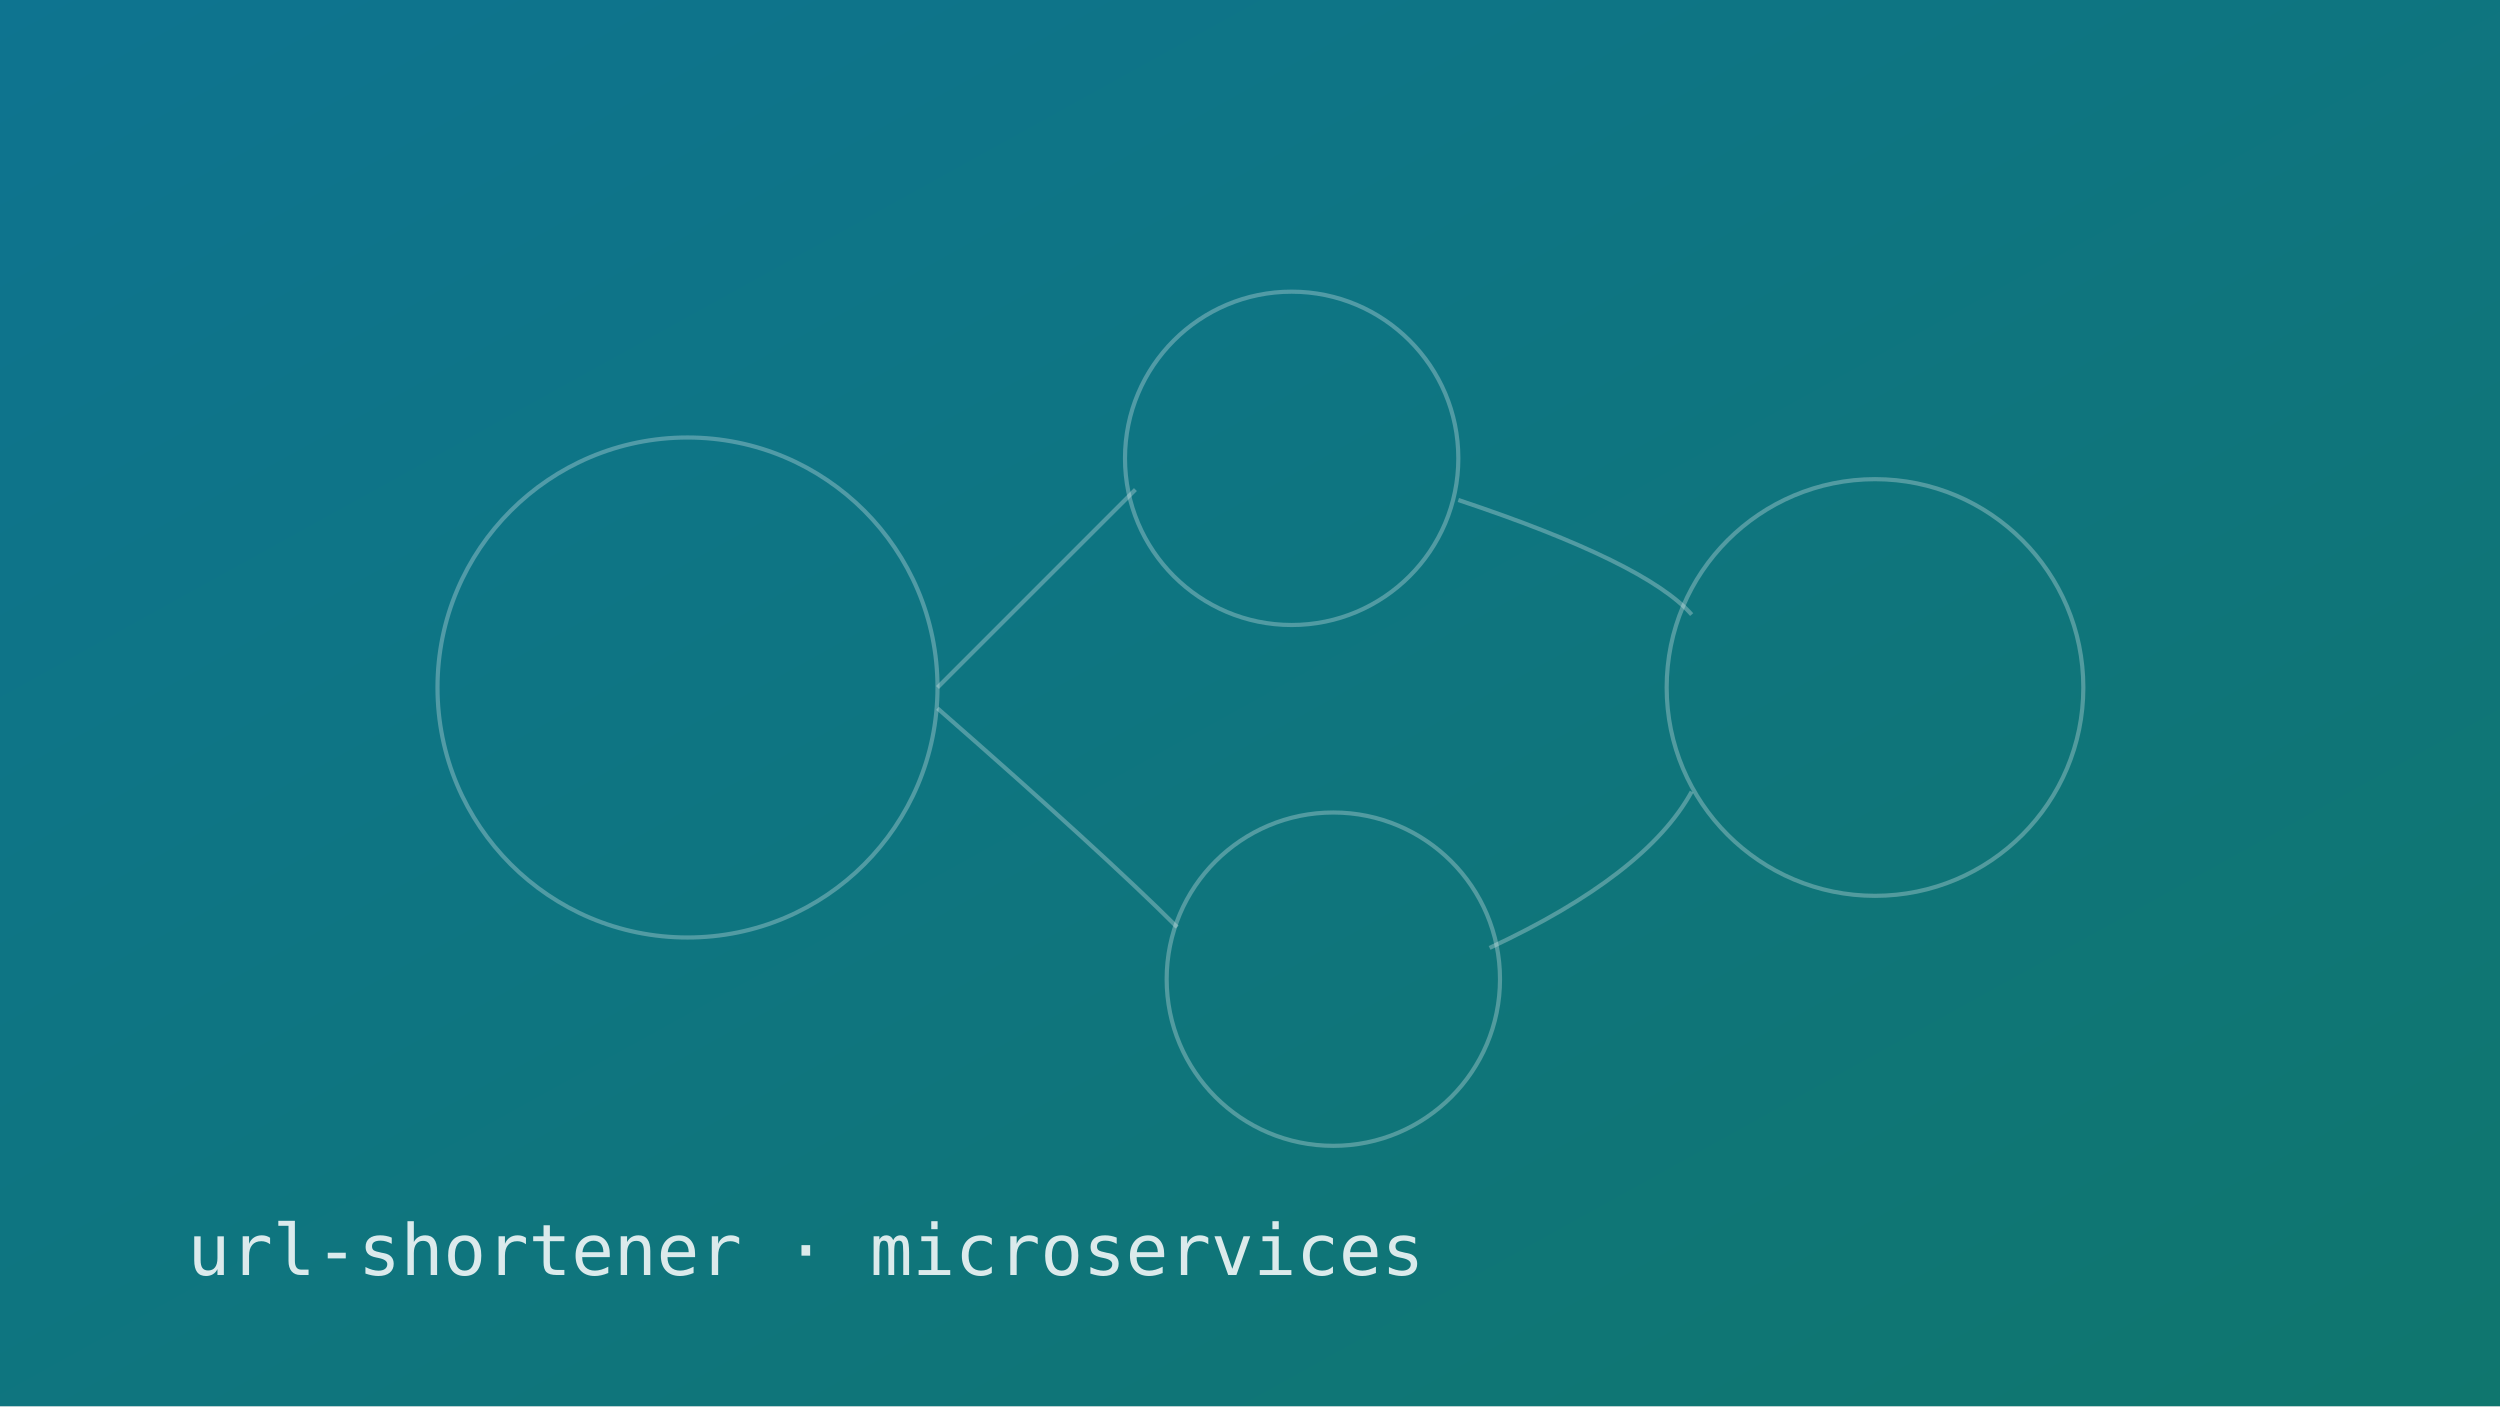
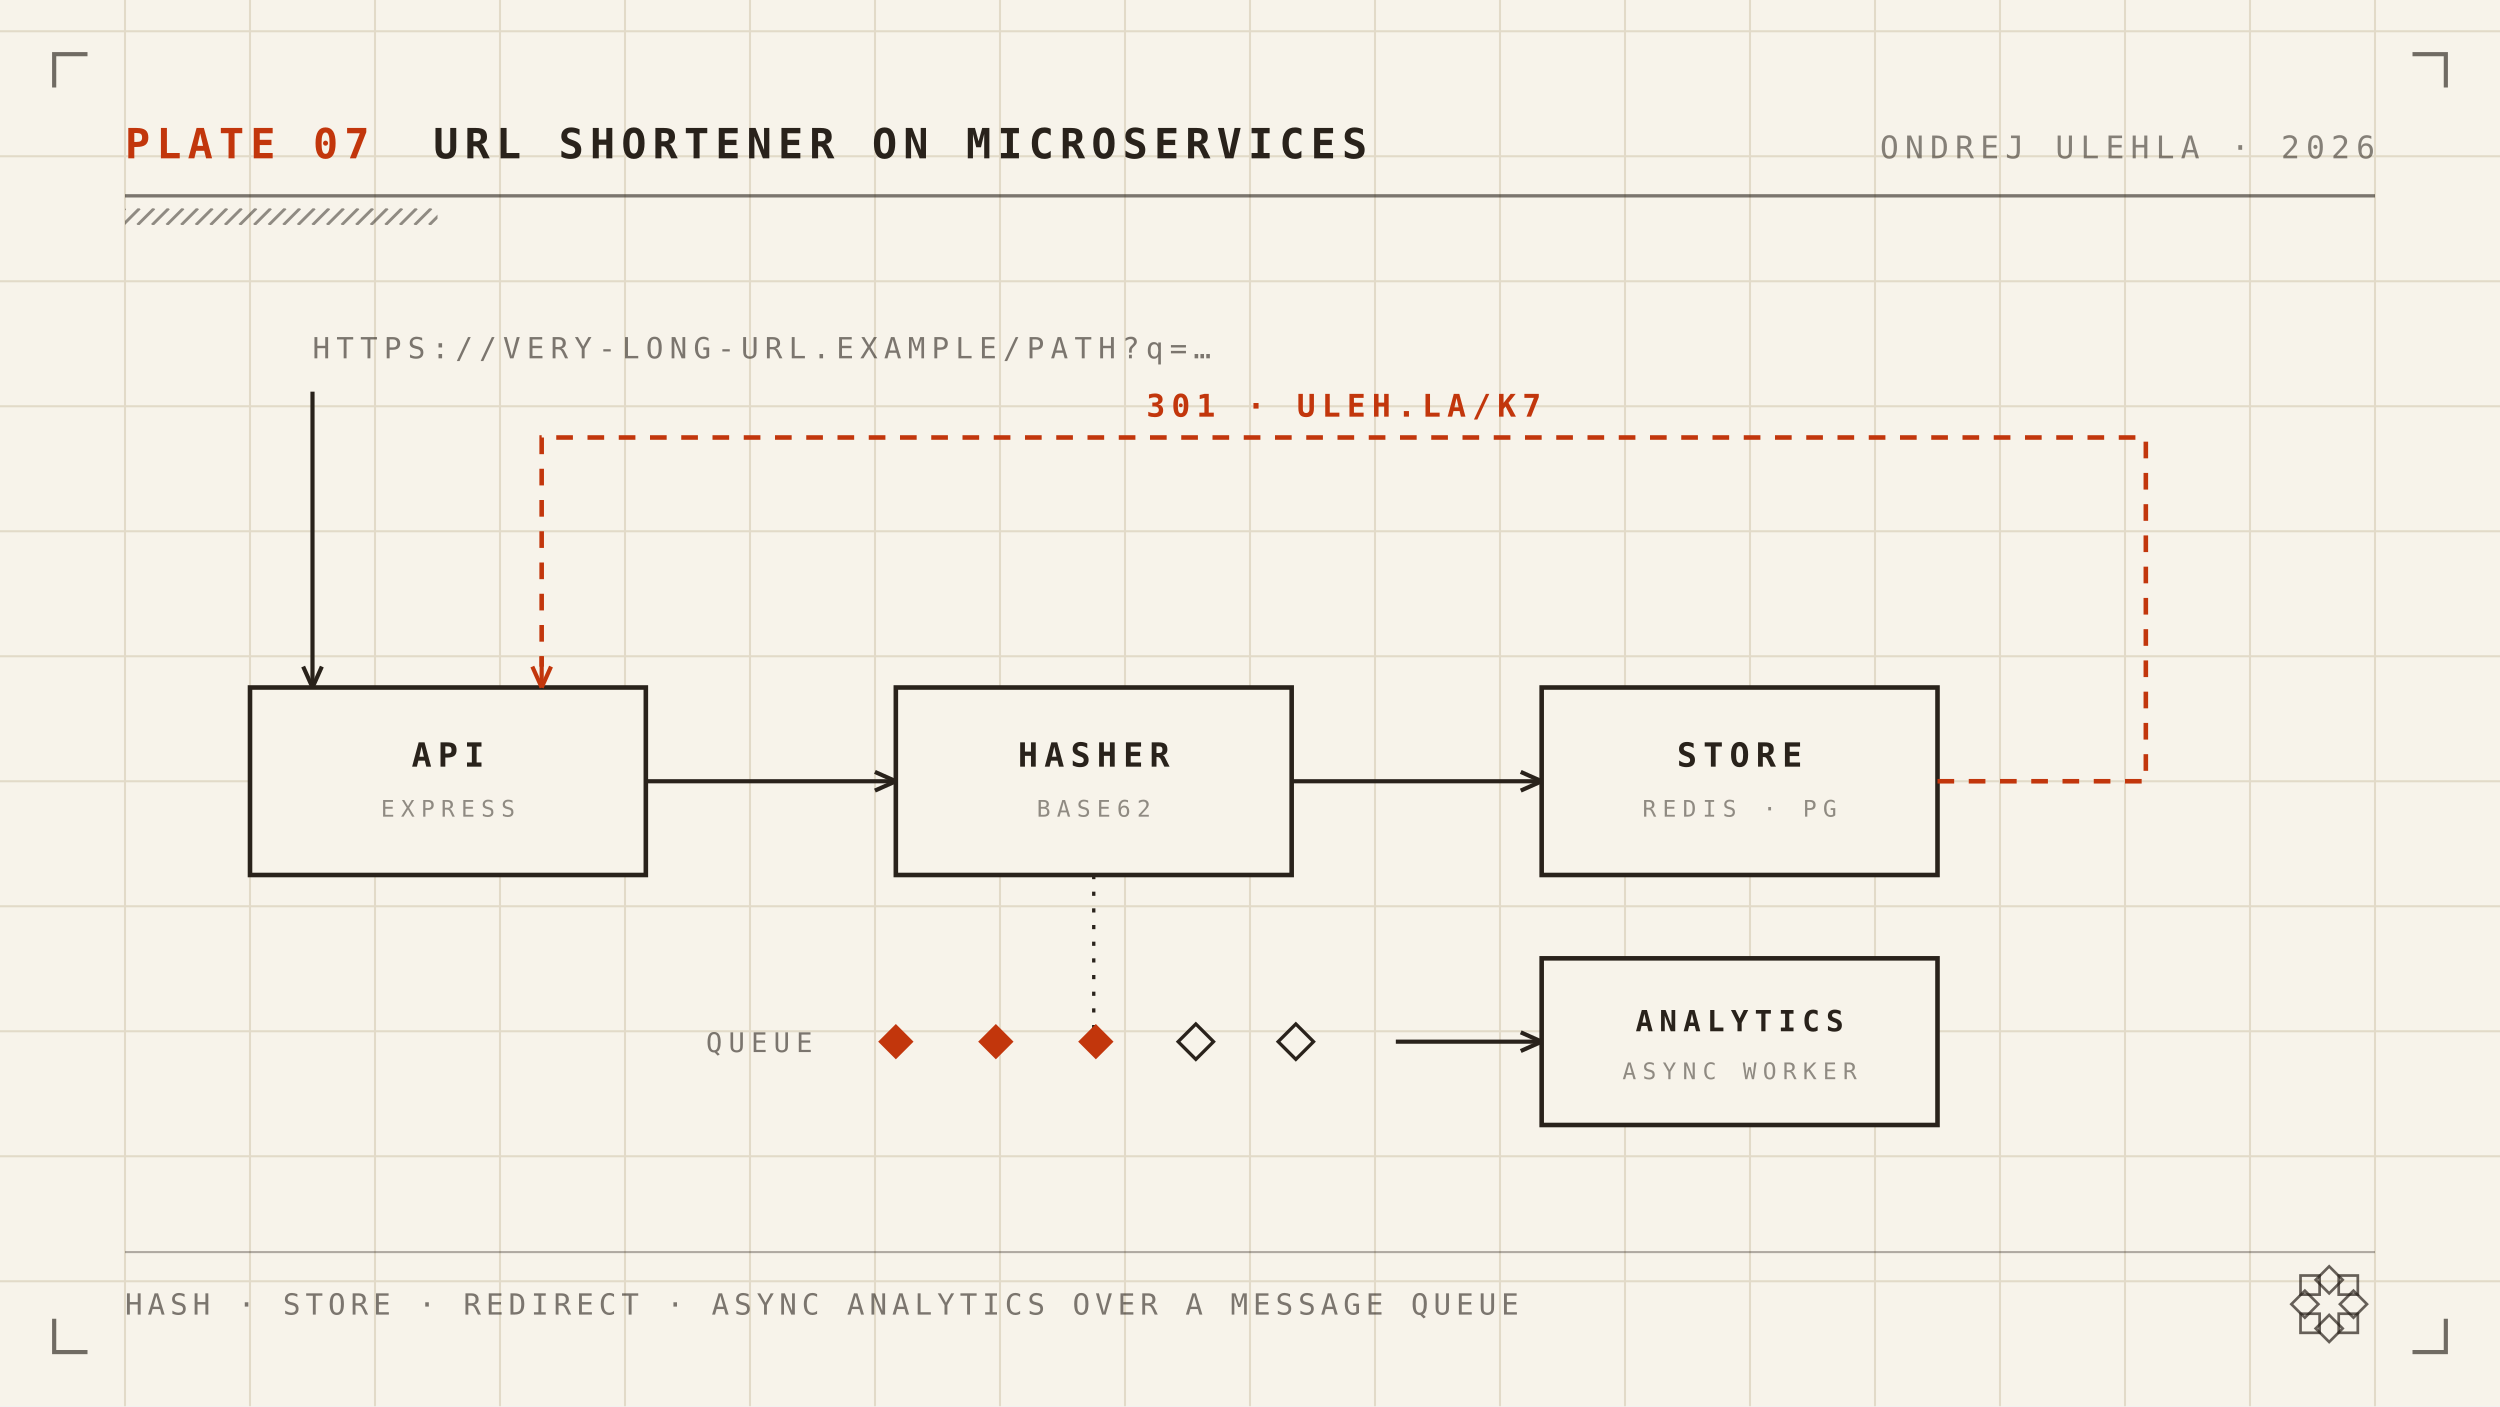
<svg xmlns="http://www.w3.org/2000/svg" width="1200" height="675" viewBox="0 0 1200 675">
-   <defs>
-     <linearGradient id="g" x1="0" y1="0" x2="1" y2="1">
-       <stop offset="0" stop-color="#0e7490" />
-       <stop offset="1" stop-color="#0f766e" />
-     </linearGradient>
-   </defs>
-   <rect width="1200" height="675" fill="url(#g)" />
-   <g fill="none" stroke="#ffffff" stroke-opacity="0.28" stroke-width="2">
-     <circle cx="330" cy="330" r="120" />
-     <circle cx="620" cy="220" r="80" />
-     <circle cx="640" cy="470" r="80" />
-     <circle cx="900" cy="330" r="100" />
-     <path d="M450 330 Q520 260 545 235 M450 340 Q530 410 565 445 M700 240 Q790 270 812 295 M715 455 Q790 420 812 380" />
+   <rect width="1200" height="675" fill="#f7f3ea" />
+   <g stroke="#e2dac8" stroke-width="1">
+     <line x1="60" y1="0" x2="60" y2="675" />
+     <line x1="120" y1="0" x2="120" y2="675" />
+     <line x1="180" y1="0" x2="180" y2="675" />
+     <line x1="240" y1="0" x2="240" y2="675" />
+     <line x1="300" y1="0" x2="300" y2="675" />
+     <line x1="360" y1="0" x2="360" y2="675" />
+     <line x1="420" y1="0" x2="420" y2="675" />
+     <line x1="480" y1="0" x2="480" y2="675" />
+     <line x1="540" y1="0" x2="540" y2="675" />
+     <line x1="600" y1="0" x2="600" y2="675" />
+     <line x1="660" y1="0" x2="660" y2="675" />
+     <line x1="720" y1="0" x2="720" y2="675" />
+     <line x1="780" y1="0" x2="780" y2="675" />
+     <line x1="840" y1="0" x2="840" y2="675" />
+     <line x1="900" y1="0" x2="900" y2="675" />
+     <line x1="960" y1="0" x2="960" y2="675" />
+     <line x1="1020" y1="0" x2="1020" y2="675" />
+     <line x1="1080" y1="0" x2="1080" y2="675" />
+     <line x1="1140" y1="0" x2="1140" y2="675" />
+     <line x1="0" y1="15" x2="1200" y2="15" />
+     <line x1="0" y1="75" x2="1200" y2="75" />
+     <line x1="0" y1="135" x2="1200" y2="135" />
+     <line x1="0" y1="195" x2="1200" y2="195" />
+     <line x1="0" y1="255" x2="1200" y2="255" />
+     <line x1="0" y1="315" x2="1200" y2="315" />
+     <line x1="0" y1="375" x2="1200" y2="375" />
+     <line x1="0" y1="435" x2="1200" y2="435" />
+     <line x1="0" y1="495" x2="1200" y2="495" />
+     <line x1="0" y1="555" x2="1200" y2="555" />
+     <line x1="0" y1="615" x2="1200" y2="615" />
  </g>
-   <text x="90" y="612" font-family="monospace" font-size="34" fill="#ffffff" fill-opacity="0.85">url-shortener · microservices</text>
+   <g stroke="#29221b" stroke-opacity="0.65" stroke-width="2">
+     <path d="M26 42 V26 H42" fill="none" />
+     <path d="M1158 26 H1174 V42" fill="none" />
+     <path d="M1174 633 V649 H1158" fill="none" />
+     <path d="M42 649 H26 V633" fill="none" />
+   </g>
+   <text x="60" y="76" font-family="ui-monospace, Menlo, Consolas, monospace" font-size="20" font-weight="600" letter-spacing="3" text-anchor="start" fill="#c2360c" fill-opacity="1">PLATE 07</text>
+   <text x="208" y="76" font-family="ui-monospace, Menlo, Consolas, monospace" font-size="20" font-weight="600" letter-spacing="3" text-anchor="start" fill="#29221b" fill-opacity="1">URL SHORTENER ON MICROSERVICES</text>
+   <text x="1140" y="76" font-family="ui-monospace, Menlo, Consolas, monospace" font-size="15" font-weight="500" letter-spacing="3" text-anchor="end" fill="#29221b" fill-opacity="0.55">ONDREJ ULEHLA · 2026</text>
+   <line x1="60" y1="94" x2="1140" y2="94" stroke="#29221b" stroke-opacity="0.6" stroke-width="1.6" />
+   <g clip-path="url(#hp-60-100)">
+     <defs>
+       <clipPath id="hp-60-100">
+         <rect x="60" y="100" width="150" height="8" />
+       </clipPath>
+     </defs>
+     <g stroke="#29221b" stroke-opacity="0.5" stroke-width="1.4">
+       <line x1="52" y1="108" x2="60" y2="100" />
+       <line x1="59" y1="108" x2="67" y2="100" />
+       <line x1="66" y1="108" x2="74" y2="100" />
+       <line x1="73" y1="108" x2="81" y2="100" />
+       <line x1="80" y1="108" x2="88" y2="100" />
+       <line x1="87" y1="108" x2="95" y2="100" />
+       <line x1="94" y1="108" x2="102" y2="100" />
+       <line x1="101" y1="108" x2="109" y2="100" />
+       <line x1="108" y1="108" x2="116" y2="100" />
+       <line x1="115" y1="108" x2="123" y2="100" />
+       <line x1="122" y1="108" x2="130" y2="100" />
+       <line x1="129" y1="108" x2="137" y2="100" />
+       <line x1="136" y1="108" x2="144" y2="100" />
+       <line x1="143" y1="108" x2="151" y2="100" />
+       <line x1="150" y1="108" x2="158" y2="100" />
+       <line x1="157" y1="108" x2="165" y2="100" />
+       <line x1="164" y1="108" x2="172" y2="100" />
+       <line x1="171" y1="108" x2="179" y2="100" />
+       <line x1="178" y1="108" x2="186" y2="100" />
+       <line x1="185" y1="108" x2="193" y2="100" />
+       <line x1="192" y1="108" x2="200" y2="100" />
+       <line x1="199" y1="108" x2="207" y2="100" />
+       <line x1="206" y1="108" x2="214" y2="100" />
+       <line x1="213" y1="108" x2="221" y2="100" />
+     </g>
+   </g>
+   <text x="150" y="172" font-family="ui-monospace, Menlo, Consolas, monospace" font-size="14" font-weight="500" letter-spacing="3" text-anchor="start" fill="#29221b" fill-opacity="0.6">HTTPS://VERY-LONG-URL.EXAMPLE/PATH?q=…</text>
+   <line x1="150" y1="188" x2="150" y2="330" stroke="#29221b" stroke-width="2" />
+   <path d="M150 330 L145.515 319.956 M150 330 L154.485 319.956" stroke="#29221b" stroke-width="2" fill="none" />
+   <rect x="120" y="330" width="190" height="90" fill="#f7f3ea" stroke="#29221b" stroke-width="2.2" />
+   <text x="215" y="368" font-family="ui-monospace, Menlo, Consolas, monospace" font-size="16" font-weight="600" letter-spacing="3" text-anchor="middle" fill="#29221b" fill-opacity="1">API</text>
+   <text x="215" y="392" font-family="ui-monospace, Menlo, Consolas, monospace" font-size="11" font-weight="500" letter-spacing="3" text-anchor="middle" fill="#29221b" fill-opacity="0.5">EXPRESS</text>
+   <line x1="310" y1="375" x2="430" y2="375" stroke="#29221b" stroke-width="2" />
+   <path d="M430 375 L419.956 379.485 M430 375 L419.956 370.515" stroke="#29221b" stroke-width="2" fill="none" />
+   <rect x="430" y="330" width="190" height="90" fill="#f7f3ea" stroke="#29221b" stroke-width="2.2" />
+   <text x="525" y="368" font-family="ui-monospace, Menlo, Consolas, monospace" font-size="16" font-weight="600" letter-spacing="3" text-anchor="middle" fill="#29221b" fill-opacity="1">HASHER</text>
+   <text x="525" y="392" font-family="ui-monospace, Menlo, Consolas, monospace" font-size="11" font-weight="500" letter-spacing="3" text-anchor="middle" fill="#29221b" fill-opacity="0.5">BASE62</text>
+   <line x1="620" y1="375" x2="740" y2="375" stroke="#29221b" stroke-width="2" />
+   <path d="M740 375 L729.956 379.485 M740 375 L729.956 370.515" stroke="#29221b" stroke-width="2" fill="none" />
+   <rect x="740" y="330" width="190" height="90" fill="#f7f3ea" stroke="#29221b" stroke-width="2.2" />
+   <text x="835" y="368" font-family="ui-monospace, Menlo, Consolas, monospace" font-size="16" font-weight="600" letter-spacing="3" text-anchor="middle" fill="#29221b" fill-opacity="1">STORE</text>
+   <text x="835" y="392" font-family="ui-monospace, Menlo, Consolas, monospace" font-size="11" font-weight="500" letter-spacing="3" text-anchor="middle" fill="#29221b" fill-opacity="0.5">REDIS · PG</text>
+   <path d="M930 375 H 1030 V 210 H 260 V 320" stroke="#c2360c" stroke-width="2.2" fill="none" stroke-dasharray="8 7" />
+   <line x1="260" y1="315" x2="260" y2="330" stroke="#c2360c" stroke-width="2" />
+   <path d="M260 330 L255.515 319.956 M260 330 L264.485 319.956" stroke="#c2360c" stroke-width="2" fill="none" />
+   <text x="645" y="200" font-family="ui-monospace, Menlo, Consolas, monospace" font-size="15" font-weight="600" letter-spacing="3" text-anchor="middle" fill="#c2360c" fill-opacity="1">301 · ULEH.LA/K7</text>
+   <line x1="525" y1="420" x2="525" y2="500" stroke="#29221b" stroke-width="1.6" fill="none" stroke-dasharray="2 6" />
+   <rect x="424" y="494" width="12" height="12" fill="#c2360c" transform="rotate(45 430 500)" />
+   <rect x="472" y="494" width="12" height="12" fill="#c2360c" transform="rotate(45 478 500)" />
+   <rect x="520" y="494" width="12" height="12" fill="#c2360c" transform="rotate(45 526 500)" />
+   <rect x="568" y="494" width="12" height="12" fill="#f7f3ea" transform="rotate(45 574 500)" />
+   <rect x="568" y="494" width="12" height="12" fill="none" stroke="#29221b" stroke-width="1.6" transform="rotate(45 574 500)" />
+   <rect x="616" y="494" width="12" height="12" fill="#f7f3ea" transform="rotate(45 622 500)" />
+   <rect x="616" y="494" width="12" height="12" fill="none" stroke="#29221b" stroke-width="1.6" transform="rotate(45 622 500)" />
+   <text x="390" y="505" font-family="ui-monospace, Menlo, Consolas, monospace" font-size="13" font-weight="500" letter-spacing="3" text-anchor="end" fill="#29221b" fill-opacity="0.6">QUEUE</text>
+   <line x1="670" y1="500" x2="740" y2="500" stroke="#29221b" stroke-width="2" />
+   <path d="M740 500 L729.956 504.485 M740 500 L729.956 495.515" stroke="#29221b" stroke-width="2" fill="none" />
+   <rect x="740" y="460" width="190" height="80" fill="#f7f3ea" stroke="#29221b" stroke-width="2.2" />
+   <text x="835" y="495" font-family="ui-monospace, Menlo, Consolas, monospace" font-size="14" font-weight="600" letter-spacing="3" text-anchor="middle" fill="#29221b" fill-opacity="1">ANALYTICS</text>
+   <text x="835" y="518" font-family="ui-monospace, Menlo, Consolas, monospace" font-size="11" font-weight="500" letter-spacing="3" text-anchor="middle" fill="#29221b" fill-opacity="0.5">ASYNC WORKER</text>
+   <line x1="60" y1="601" x2="1140" y2="601" stroke="#29221b" stroke-opacity="0.35" stroke-width="1" />
+   <text x="60" y="631" font-family="ui-monospace, Menlo, Consolas, monospace" font-size="14" font-weight="500" letter-spacing="2.4" text-anchor="start" fill="#29221b" fill-opacity="0.6">HASH · STORE · REDIRECT · ASYNC ANALYTICS OVER A MESSAGE QUEUE</text>
+   <g fill="none" stroke="#29221b" stroke-opacity="0.7" stroke-width="1.56" transform="translate(1098 606) scale(0.8333333)">
+     <rect x="7.5" y="7.5" width="11" height="11" />
+     <rect x="29.5" y="7.5" width="11" height="11" />
+     <rect x="7.5" y="29.5" width="11" height="11" />
+     <rect x="29.5" y="29.5" width="11" height="11" />
+     <rect x="18.5" y="4.5" width="11" height="11" transform="rotate(45 24 10)" />
+     <rect x="32.5" y="18.5" width="11" height="11" transform="rotate(45 38 24)" />
+     <rect x="18.5" y="32.5" width="11" height="11" transform="rotate(45 24 38)" />
+     <rect x="4.5" y="18.5" width="11" height="11" transform="rotate(45 10 24)" />
+   </g>
</svg>
